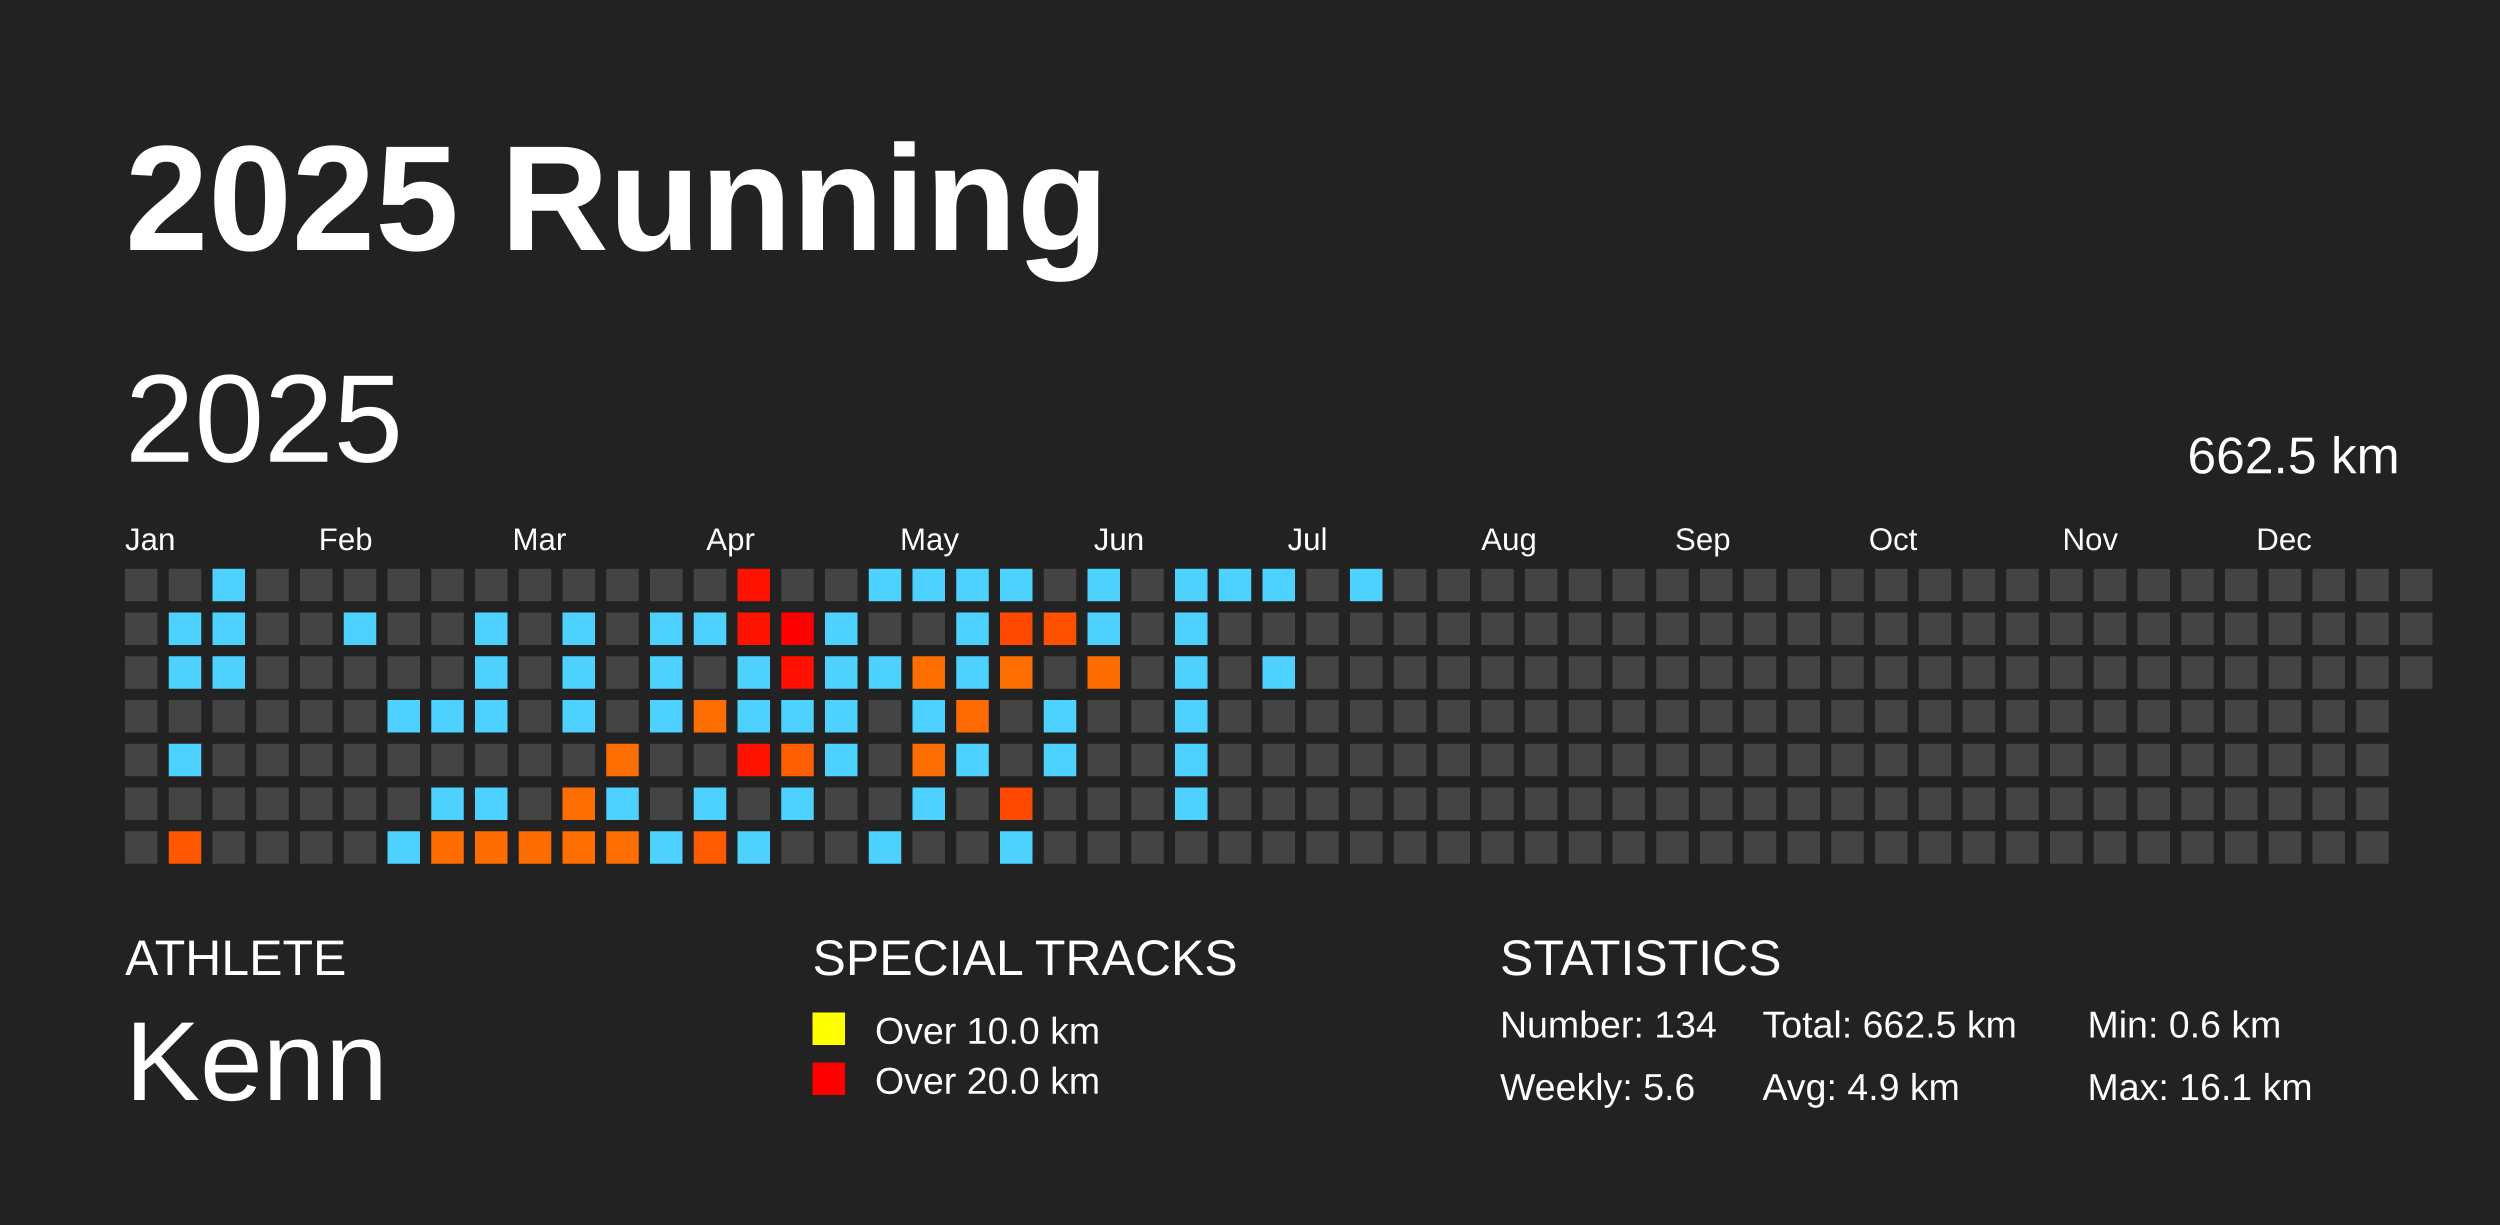
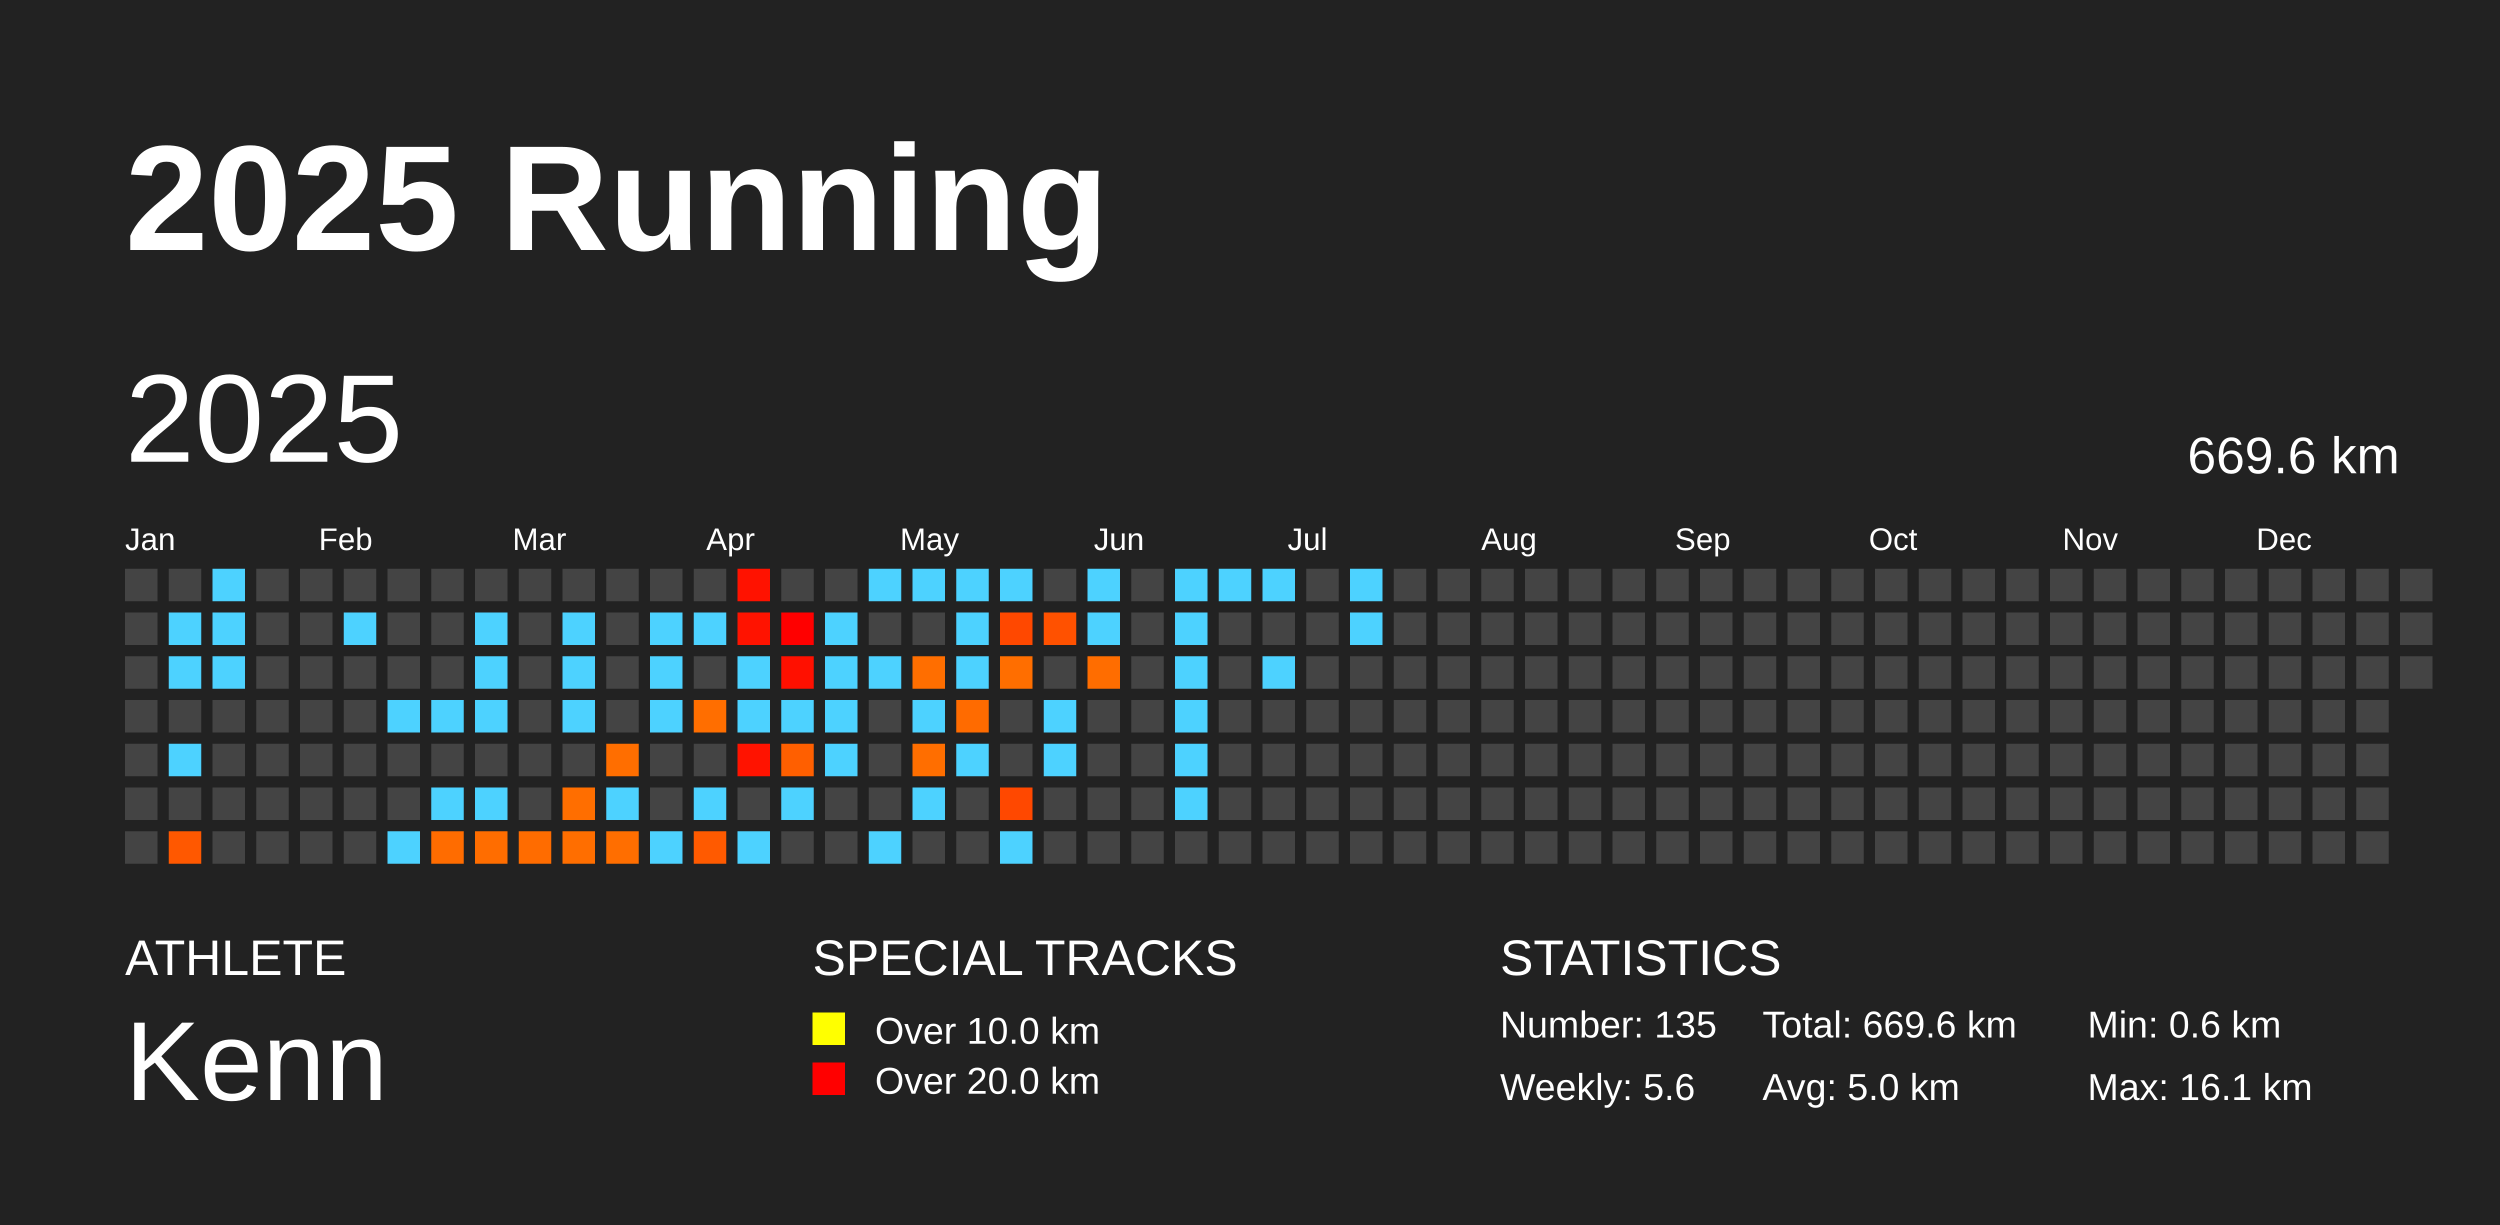
<svg xmlns="http://www.w3.org/2000/svg" baseProfile="full" height="98mm" version="1.1" viewBox="0,0,200,98" width="200mm">
  <defs />
  <rect fill="#222222" height="98" width="200" x="0" y="0" />
  <text fill="#FFFFFF" style="font-size:12px; font-family:Arial; font-weight:bold;" x="10" y="20">2025 Running</text>
  <text fill="#FFFFFF" style="font-size:4px; font-family:Arial" x="10" y="78">ATHLETE</text>
  <text fill="#FFFFFF" style="font-size:9px; font-family:Arial" x="10" y="88">Kenn</text>
  <text fill="#FFFFFF" style="font-size:4px; font-family:Arial" x="65" y="78">SPECIAL TRACKS</text>
  <rect fill="yellow" height="2.6" width="2.6" x="65" y="81" />
  <text fill="#FFFFFF" style="font-size:3px; font-family:Arial" x="70" y="83.5">Over 10.0 km</text>
  <rect fill="red" height="2.6" width="2.6" x="65" y="85" />
  <text fill="#FFFFFF" style="font-size:3px; font-family:Arial" x="70" y="87.5">Over 20.0 km</text>
  <text fill="#FFFFFF" style="font-size:4px; font-family:Arial" x="120" y="78">STATISTICS</text>
-   <text fill="#FFFFFF" style="font-size:3px; font-family:Arial" x="120" y="83">Number: 134</text>
+   <text fill="#FFFFFF" style="font-size:3px; font-family:Arial" x="120" y="83">Number: 135</text>
  <text fill="#FFFFFF" style="font-size:3px; font-family:Arial" x="120" y="88">Weekly: 5.6</text>
-   <text fill="#FFFFFF" style="font-size:3px; font-family:Arial" x="141" y="83">Total: 662.5 km</text>
-   <text fill="#FFFFFF" style="font-size:3px; font-family:Arial" x="141" y="88">Avg: 4.9 km</text>
+   <text fill="#FFFFFF" style="font-size:3px; font-family:Arial" x="141" y="83">Total: 669.6 km</text>
+   <text fill="#FFFFFF" style="font-size:3px; font-family:Arial" x="141" y="88">Avg: 5.0 km</text>
  <text fill="#FFFFFF" style="font-size:3px; font-family:Arial" x="167" y="83">Min: 0.6 km</text>
  <text fill="#FFFFFF" style="font-size:3px; font-family:Arial" x="167" y="88">Max: 16.1 km</text>
  <text dominant-baseline="hanging" fill="#FFFFFF" style="font-size:10.0px; font-family:Arial;" x="10" y="30">2025</text>
-   <text dominant-baseline="hanging" fill="#FFFFFF" style="font-size:4.125px; font-family:Arial;" x="175" y="35">662.5 km</text>
+   <text dominant-baseline="hanging" fill="#FFFFFF" style="font-size:4.125px; font-family:Arial;" x="175" y="35">669.6 km</text>
  <text fill="#FFFFFF" style="font-size:2.5px; font-family:Arial" x="10.0" y="44">Jan</text>
  <text fill="#FFFFFF" style="font-size:2.5px; font-family:Arial" x="25.5" y="44">Feb</text>
  <text fill="#FFFFFF" style="font-size:2.5px; font-family:Arial" x="41.0" y="44">Mar</text>
  <text fill="#FFFFFF" style="font-size:2.5px; font-family:Arial" x="56.5" y="44">Apr</text>
  <text fill="#FFFFFF" style="font-size:2.5px; font-family:Arial" x="72.0" y="44">May</text>
  <text fill="#FFFFFF" style="font-size:2.5px; font-family:Arial" x="87.5" y="44">Jun</text>
  <text fill="#FFFFFF" style="font-size:2.5px; font-family:Arial" x="103.0" y="44">Jul</text>
  <text fill="#FFFFFF" style="font-size:2.5px; font-family:Arial" x="118.5" y="44">Aug</text>
  <text fill="#FFFFFF" style="font-size:2.5px; font-family:Arial" x="134.0" y="44">Sep</text>
  <text fill="#FFFFFF" style="font-size:2.5px; font-family:Arial" x="149.5" y="44">Oct</text>
  <text fill="#FFFFFF" style="font-size:2.5px; font-family:Arial" x="165.0" y="44">Nov</text>
  <text fill="#FFFFFF" style="font-size:2.5px; font-family:Arial" x="180.5" y="44">Dec</text>
  <rect fill="#444444" height="2.6" width="2.6" x="10.0" y="45.5" />
  <rect fill="#444444" height="2.6" width="2.6" x="10.0" y="49.0" />
  <rect fill="#444444" height="2.6" width="2.6" x="10.0" y="52.5" />
  <rect fill="#444444" height="2.6" width="2.6" x="10.0" y="56.0" />
  <rect fill="#444444" height="2.6" width="2.6" x="10.0" y="59.5" />
  <rect fill="#444444" height="2.6" width="2.6" x="10.0" y="63.0" />
  <rect fill="#444444" height="2.6" width="2.6" x="10.0" y="66.5" />
  <rect fill="#444444" height="2.6" width="2.6" x="13.5" y="45.5" />
  <rect fill="#4dd2ff" height="2.6" width="2.6" x="13.5" y="49.0" />
  <rect fill="#4dd2ff" height="2.6" width="2.6" x="13.5" y="52.5" />
  <rect fill="#444444" height="2.6" width="2.6" x="13.5" y="56.0" />
  <rect fill="#4dd2ff" height="2.6" width="2.6" x="13.5" y="59.5" />
  <rect fill="#444444" height="2.6" width="2.6" x="13.5" y="63.0" />
  <rect fill="#ff5800" height="2.6" width="2.6" x="13.5" y="66.5" />
  <rect fill="#4dd2ff" height="2.6" width="2.6" x="17.0" y="45.5" />
  <rect fill="#4dd2ff" height="2.6" width="2.6" x="17.0" y="49.0" />
  <rect fill="#4dd2ff" height="2.6" width="2.6" x="17.0" y="52.5" />
  <rect fill="#444444" height="2.6" width="2.6" x="17.0" y="56.0" />
  <rect fill="#444444" height="2.6" width="2.6" x="17.0" y="59.5" />
  <rect fill="#444444" height="2.6" width="2.6" x="17.0" y="63.0" />
  <rect fill="#444444" height="2.6" width="2.6" x="17.0" y="66.5" />
  <rect fill="#444444" height="2.6" width="2.6" x="20.5" y="45.5" />
  <rect fill="#444444" height="2.6" width="2.6" x="20.5" y="49.0" />
  <rect fill="#444444" height="2.6" width="2.6" x="20.5" y="52.5" />
  <rect fill="#444444" height="2.6" width="2.6" x="20.5" y="56.0" />
  <rect fill="#444444" height="2.6" width="2.6" x="20.5" y="59.5" />
  <rect fill="#444444" height="2.6" width="2.6" x="20.5" y="63.0" />
  <rect fill="#444444" height="2.6" width="2.6" x="20.5" y="66.5" />
  <rect fill="#444444" height="2.6" width="2.6" x="24.0" y="45.5" />
  <rect fill="#444444" height="2.6" width="2.6" x="24.0" y="49.0" />
  <rect fill="#444444" height="2.6" width="2.6" x="24.0" y="52.5" />
  <rect fill="#444444" height="2.6" width="2.6" x="24.0" y="56.0" />
  <rect fill="#444444" height="2.6" width="2.6" x="24.0" y="59.5" />
  <rect fill="#444444" height="2.6" width="2.6" x="24.0" y="63.0" />
  <rect fill="#444444" height="2.6" width="2.6" x="24.0" y="66.5" />
  <rect fill="#444444" height="2.6" width="2.6" x="27.5" y="45.5" />
  <rect fill="#4dd2ff" height="2.6" width="2.6" x="27.5" y="49.0" />
  <rect fill="#444444" height="2.6" width="2.6" x="27.5" y="52.5" />
  <rect fill="#444444" height="2.6" width="2.6" x="27.5" y="56.0" />
  <rect fill="#444444" height="2.6" width="2.6" x="27.5" y="59.5" />
  <rect fill="#444444" height="2.6" width="2.6" x="27.5" y="63.0" />
  <rect fill="#444444" height="2.6" width="2.6" x="27.5" y="66.5" />
  <rect fill="#444444" height="2.6" width="2.6" x="31.0" y="45.5" />
  <rect fill="#444444" height="2.6" width="2.6" x="31.0" y="49.0" />
  <rect fill="#444444" height="2.6" width="2.6" x="31.0" y="52.5" />
  <rect fill="#4dd2ff" height="2.6" width="2.6" x="31.0" y="56.0" />
  <rect fill="#444444" height="2.6" width="2.6" x="31.0" y="59.5" />
  <rect fill="#444444" height="2.6" width="2.6" x="31.0" y="63.0" />
  <rect fill="#4dd2ff" height="2.6" width="2.6" x="31.0" y="66.5" />
  <rect fill="#444444" height="2.6" width="2.6" x="34.5" y="45.5" />
  <rect fill="#444444" height="2.6" width="2.6" x="34.5" y="49.0" />
  <rect fill="#444444" height="2.6" width="2.6" x="34.5" y="52.5" />
  <rect fill="#4dd2ff" height="2.6" width="2.6" x="34.5" y="56.0" />
  <rect fill="#444444" height="2.6" width="2.6" x="34.5" y="59.5" />
  <rect fill="#4dd2ff" height="2.6" width="2.6" x="34.5" y="63.0" />
  <rect fill="#ff6c00" height="2.6" width="2.6" x="34.5" y="66.5" />
  <rect fill="#444444" height="2.6" width="2.6" x="38.0" y="45.5" />
  <rect fill="#4dd2ff" height="2.6" width="2.6" x="38.0" y="49.0" />
  <rect fill="#4dd2ff" height="2.6" width="2.6" x="38.0" y="52.5" />
  <rect fill="#4dd2ff" height="2.6" width="2.6" x="38.0" y="56.0" />
  <rect fill="#444444" height="2.6" width="2.6" x="38.0" y="59.5" />
  <rect fill="#4dd2ff" height="2.6" width="2.6" x="38.0" y="63.0" />
  <rect fill="#ff6d00" height="2.6" width="2.6" x="38.0" y="66.5" />
  <rect fill="#444444" height="2.6" width="2.6" x="41.5" y="45.5" />
  <rect fill="#444444" height="2.6" width="2.6" x="41.5" y="49.0" />
  <rect fill="#444444" height="2.6" width="2.6" x="41.5" y="52.5" />
  <rect fill="#444444" height="2.6" width="2.6" x="41.5" y="56.0" />
  <rect fill="#444444" height="2.6" width="2.6" x="41.5" y="59.5" />
  <rect fill="#444444" height="2.6" width="2.6" x="41.5" y="63.0" />
  <rect fill="#ff6c00" height="2.6" width="2.6" x="41.5" y="66.5" />
  <rect fill="#444444" height="2.6" width="2.6" x="45.0" y="45.5" />
  <rect fill="#4dd2ff" height="2.6" width="2.6" x="45.0" y="49.0" />
  <rect fill="#4dd2ff" height="2.6" width="2.6" x="45.0" y="52.5" />
  <rect fill="#4dd2ff" height="2.6" width="2.6" x="45.0" y="56.0" />
  <rect fill="#444444" height="2.6" width="2.6" x="45.0" y="59.5" />
  <rect fill="#ff6e00" height="2.6" width="2.6" x="45.0" y="63.0" />
  <rect fill="#ff6e00" height="2.6" width="2.6" x="45.0" y="66.5" />
  <rect fill="#444444" height="2.6" width="2.6" x="48.5" y="45.5" />
  <rect fill="#444444" height="2.6" width="2.6" x="48.5" y="49.0" />
  <rect fill="#444444" height="2.6" width="2.6" x="48.5" y="52.5" />
  <rect fill="#444444" height="2.6" width="2.6" x="48.5" y="56.0" />
  <rect fill="#ff6e00" height="2.6" width="2.6" x="48.5" y="59.5" />
  <rect fill="#4dd2ff" height="2.6" width="2.6" x="48.5" y="63.0" />
  <rect fill="#ff6e00" height="2.6" width="2.6" x="48.5" y="66.5" />
  <rect fill="#444444" height="2.6" width="2.6" x="52.0" y="45.5" />
  <rect fill="#4dd2ff" height="2.6" width="2.6" x="52.0" y="49.0" />
  <rect fill="#4dd2ff" height="2.6" width="2.6" x="52.0" y="52.5" />
  <rect fill="#4dd2ff" height="2.6" width="2.6" x="52.0" y="56.0" />
  <rect fill="#444444" height="2.6" width="2.6" x="52.0" y="59.5" />
  <rect fill="#444444" height="2.6" width="2.6" x="52.0" y="63.0" />
  <rect fill="#4dd2ff" height="2.6" width="2.6" x="52.0" y="66.5" />
  <rect fill="#444444" height="2.6" width="2.6" x="55.5" y="45.5" />
  <rect fill="#4dd2ff" height="2.6" width="2.6" x="55.5" y="49.0" />
  <rect fill="#444444" height="2.6" width="2.6" x="55.5" y="52.5" />
  <rect fill="#ff6e00" height="2.6" width="2.6" x="55.5" y="56.0" />
  <rect fill="#444444" height="2.6" width="2.6" x="55.5" y="59.5" />
  <rect fill="#4dd2ff" height="2.6" width="2.6" x="55.5" y="63.0" />
  <rect fill="#ff5a00" height="2.6" width="2.6" x="55.5" y="66.5" />
  <rect fill="#ff1200" height="2.6" width="2.6" x="59.0" y="45.5" />
  <rect fill="#ff1300" height="2.6" width="2.6" x="59.0" y="49.0" />
  <rect fill="#4dd2ff" height="2.6" width="2.6" x="59.0" y="52.5" />
  <rect fill="#4dd2ff" height="2.6" width="2.6" x="59.0" y="56.0" />
  <rect fill="#ff1300" height="2.6" width="2.6" x="59.0" y="59.5" />
  <rect fill="#444444" height="2.6" width="2.6" x="59.0" y="63.0" />
  <rect fill="#4dd2ff" height="2.6" width="2.6" x="59.0" y="66.5" />
  <rect fill="#444444" height="2.6" width="2.6" x="62.5" y="45.5" />
  <rect fill="#ff0000" height="2.6" width="2.6" x="62.5" y="49.0" />
  <rect fill="#ff1000" height="2.6" width="2.6" x="62.5" y="52.5" />
  <rect fill="#4dd2ff" height="2.6" width="2.6" x="62.5" y="56.0" />
  <rect fill="#ff5f00" height="2.6" width="2.6" x="62.5" y="59.5" />
  <rect fill="#4dd2ff" height="2.6" width="2.6" x="62.5" y="63.0" />
  <rect fill="#444444" height="2.6" width="2.6" x="62.5" y="66.5" />
  <rect fill="#444444" height="2.6" width="2.6" x="66.0" y="45.5" />
  <rect fill="#4dd2ff" height="2.6" width="2.6" x="66.0" y="49.0" />
  <rect fill="#4dd2ff" height="2.6" width="2.6" x="66.0" y="52.5" />
  <rect fill="#4dd2ff" height="2.6" width="2.6" x="66.0" y="56.0" />
  <rect fill="#4dd2ff" height="2.6" width="2.6" x="66.0" y="59.5" />
  <rect fill="#444444" height="2.6" width="2.6" x="66.0" y="63.0" />
  <rect fill="#444444" height="2.6" width="2.6" x="66.0" y="66.5" />
  <rect fill="#4dd2ff" height="2.6" width="2.6" x="69.5" y="45.5" />
  <rect fill="#444444" height="2.6" width="2.6" x="69.5" y="49.0" />
  <rect fill="#4dd2ff" height="2.6" width="2.6" x="69.5" y="52.5" />
  <rect fill="#444444" height="2.6" width="2.6" x="69.5" y="56.0" />
  <rect fill="#444444" height="2.6" width="2.6" x="69.5" y="59.5" />
  <rect fill="#444444" height="2.6" width="2.6" x="69.5" y="63.0" />
  <rect fill="#4dd2ff" height="2.6" width="2.6" x="69.5" y="66.5" />
  <rect fill="#4dd2ff" height="2.6" width="2.6" x="73.0" y="45.5" />
  <rect fill="#444444" height="2.6" width="2.6" x="73.0" y="49.0" />
  <rect fill="#ff6e00" height="2.6" width="2.6" x="73.0" y="52.5" />
  <rect fill="#4dd2ff" height="2.6" width="2.6" x="73.0" y="56.0" />
  <rect fill="#ff6e00" height="2.6" width="2.6" x="73.0" y="59.5" />
  <rect fill="#4dd2ff" height="2.6" width="2.6" x="73.0" y="63.0" />
  <rect fill="#444444" height="2.6" width="2.6" x="73.0" y="66.5" />
  <rect fill="#4dd2ff" height="2.6" width="2.6" x="76.5" y="45.5" />
  <rect fill="#4dd2ff" height="2.6" width="2.6" x="76.5" y="49.0" />
  <rect fill="#4dd2ff" height="2.6" width="2.6" x="76.5" y="52.5" />
  <rect fill="#ff6b00" height="2.6" width="2.6" x="76.5" y="56.0" />
  <rect fill="#4dd2ff" height="2.6" width="2.6" x="76.5" y="59.5" />
  <rect fill="#444444" height="2.6" width="2.6" x="76.5" y="63.0" />
  <rect fill="#444444" height="2.6" width="2.6" x="76.5" y="66.5" />
  <rect fill="#4dd2ff" height="2.6" width="2.6" x="80.0" y="45.5" />
  <rect fill="#ff4800" height="2.6" width="2.6" x="80.0" y="49.0" />
  <rect fill="#ff6e00" height="2.6" width="2.6" x="80.0" y="52.5" />
  <rect fill="#444444" height="2.6" width="2.6" x="80.0" y="56.0" />
  <rect fill="#444444" height="2.6" width="2.6" x="80.0" y="59.5" />
  <rect fill="#ff4800" height="2.6" width="2.6" x="80.0" y="63.0" />
  <rect fill="#4dd2ff" height="2.6" width="2.6" x="80.0" y="66.5" />
  <rect fill="#444444" height="2.6" width="2.6" x="83.5" y="45.5" />
  <rect fill="#ff5100" height="2.6" width="2.6" x="83.5" y="49.0" />
  <rect fill="#444444" height="2.6" width="2.6" x="83.5" y="52.5" />
  <rect fill="#4dd2ff" height="2.6" width="2.6" x="83.5" y="56.0" />
  <rect fill="#4dd2ff" height="2.6" width="2.6" x="83.5" y="59.5" />
  <rect fill="#444444" height="2.6" width="2.6" x="83.5" y="63.0" />
  <rect fill="#444444" height="2.6" width="2.6" x="83.5" y="66.5" />
  <rect fill="#4dd2ff" height="2.6" width="2.6" x="87.0" y="45.5" />
  <rect fill="#4dd2ff" height="2.6" width="2.6" x="87.0" y="49.0" />
  <rect fill="#ff6d00" height="2.6" width="2.6" x="87.0" y="52.5" />
  <rect fill="#444444" height="2.6" width="2.6" x="87.0" y="56.0" />
  <rect fill="#444444" height="2.6" width="2.6" x="87.0" y="59.5" />
  <rect fill="#444444" height="2.6" width="2.6" x="87.0" y="63.0" />
  <rect fill="#444444" height="2.6" width="2.6" x="87.0" y="66.5" />
  <rect fill="#444444" height="2.6" width="2.6" x="90.5" y="45.5" />
  <rect fill="#444444" height="2.6" width="2.6" x="90.5" y="49.0" />
  <rect fill="#444444" height="2.6" width="2.6" x="90.5" y="52.5" />
  <rect fill="#444444" height="2.6" width="2.6" x="90.5" y="56.0" />
  <rect fill="#444444" height="2.6" width="2.6" x="90.5" y="59.5" />
  <rect fill="#444444" height="2.6" width="2.6" x="90.5" y="63.0" />
  <rect fill="#444444" height="2.6" width="2.6" x="90.5" y="66.5" />
  <rect fill="#4dd2ff" height="2.6" width="2.6" x="94.0" y="45.5" />
  <rect fill="#4dd2ff" height="2.6" width="2.6" x="94.0" y="49.0" />
  <rect fill="#4dd2ff" height="2.6" width="2.6" x="94.0" y="52.5" />
  <rect fill="#4dd2ff" height="2.6" width="2.6" x="94.0" y="56.0" />
  <rect fill="#4dd2ff" height="2.6" width="2.6" x="94.0" y="59.5" />
  <rect fill="#4dd2ff" height="2.6" width="2.6" x="94.0" y="63.0" />
  <rect fill="#444444" height="2.6" width="2.6" x="94.0" y="66.5" />
  <rect fill="#4dd2ff" height="2.6" width="2.6" x="97.5" y="45.5" />
  <rect fill="#444444" height="2.6" width="2.6" x="97.5" y="49.0" />
  <rect fill="#444444" height="2.6" width="2.6" x="97.5" y="52.5" />
  <rect fill="#444444" height="2.6" width="2.6" x="97.5" y="56.0" />
  <rect fill="#444444" height="2.6" width="2.6" x="97.5" y="59.5" />
  <rect fill="#444444" height="2.6" width="2.6" x="97.5" y="63.0" />
  <rect fill="#444444" height="2.6" width="2.6" x="97.5" y="66.5" />
  <rect fill="#4dd2ff" height="2.6" width="2.6" x="101.0" y="45.5" />
  <rect fill="#444444" height="2.6" width="2.6" x="101.0" y="49.0" />
  <rect fill="#4dd2ff" height="2.6" width="2.6" x="101.0" y="52.5" />
  <rect fill="#444444" height="2.6" width="2.6" x="101.0" y="56.0" />
  <rect fill="#444444" height="2.6" width="2.6" x="101.0" y="59.5" />
  <rect fill="#444444" height="2.6" width="2.6" x="101.0" y="63.0" />
  <rect fill="#444444" height="2.6" width="2.6" x="101.0" y="66.5" />
  <rect fill="#444444" height="2.6" width="2.6" x="104.5" y="45.5" />
  <rect fill="#444444" height="2.6" width="2.6" x="104.5" y="49.0" />
  <rect fill="#444444" height="2.6" width="2.6" x="104.5" y="52.5" />
  <rect fill="#444444" height="2.6" width="2.6" x="104.5" y="56.0" />
  <rect fill="#444444" height="2.6" width="2.6" x="104.5" y="59.5" />
  <rect fill="#444444" height="2.6" width="2.6" x="104.5" y="63.0" />
  <rect fill="#444444" height="2.6" width="2.6" x="104.5" y="66.5" />
  <rect fill="#4dd2ff" height="2.6" width="2.6" x="108.0" y="45.5" />
-   <rect fill="#444444" height="2.6" width="2.6" x="108.0" y="49.0" />
+   <rect fill="#4dd2ff" height="2.6" width="2.6" x="108.0" y="49.0" />
  <rect fill="#444444" height="2.6" width="2.6" x="108.0" y="52.5" />
  <rect fill="#444444" height="2.6" width="2.6" x="108.0" y="56.0" />
  <rect fill="#444444" height="2.6" width="2.6" x="108.0" y="59.5" />
  <rect fill="#444444" height="2.6" width="2.6" x="108.0" y="63.0" />
  <rect fill="#444444" height="2.6" width="2.6" x="108.0" y="66.5" />
  <rect fill="#444444" height="2.6" width="2.6" x="111.5" y="45.5" />
  <rect fill="#444444" height="2.6" width="2.6" x="111.5" y="49.0" />
  <rect fill="#444444" height="2.6" width="2.6" x="111.5" y="52.5" />
  <rect fill="#444444" height="2.6" width="2.6" x="111.5" y="56.0" />
  <rect fill="#444444" height="2.6" width="2.6" x="111.5" y="59.5" />
  <rect fill="#444444" height="2.6" width="2.6" x="111.5" y="63.0" />
  <rect fill="#444444" height="2.6" width="2.6" x="111.5" y="66.5" />
  <rect fill="#444444" height="2.6" width="2.6" x="115.0" y="45.5" />
  <rect fill="#444444" height="2.6" width="2.6" x="115.0" y="49.0" />
  <rect fill="#444444" height="2.6" width="2.6" x="115.0" y="52.5" />
  <rect fill="#444444" height="2.6" width="2.6" x="115.0" y="56.0" />
  <rect fill="#444444" height="2.6" width="2.6" x="115.0" y="59.5" />
  <rect fill="#444444" height="2.6" width="2.6" x="115.0" y="63.0" />
  <rect fill="#444444" height="2.6" width="2.6" x="115.0" y="66.5" />
  <rect fill="#444444" height="2.6" width="2.6" x="118.5" y="45.5" />
  <rect fill="#444444" height="2.6" width="2.6" x="118.5" y="49.0" />
  <rect fill="#444444" height="2.6" width="2.6" x="118.5" y="52.5" />
  <rect fill="#444444" height="2.6" width="2.6" x="118.5" y="56.0" />
  <rect fill="#444444" height="2.6" width="2.6" x="118.5" y="59.5" />
  <rect fill="#444444" height="2.6" width="2.6" x="118.5" y="63.0" />
  <rect fill="#444444" height="2.6" width="2.6" x="118.5" y="66.5" />
  <rect fill="#444444" height="2.6" width="2.6" x="122.0" y="45.5" />
  <rect fill="#444444" height="2.6" width="2.6" x="122.0" y="49.0" />
  <rect fill="#444444" height="2.6" width="2.6" x="122.0" y="52.5" />
  <rect fill="#444444" height="2.6" width="2.6" x="122.0" y="56.0" />
  <rect fill="#444444" height="2.6" width="2.6" x="122.0" y="59.5" />
  <rect fill="#444444" height="2.6" width="2.6" x="122.0" y="63.0" />
  <rect fill="#444444" height="2.6" width="2.6" x="122.0" y="66.5" />
  <rect fill="#444444" height="2.6" width="2.6" x="125.5" y="45.5" />
  <rect fill="#444444" height="2.6" width="2.6" x="125.5" y="49.0" />
  <rect fill="#444444" height="2.6" width="2.6" x="125.5" y="52.5" />
  <rect fill="#444444" height="2.6" width="2.6" x="125.5" y="56.0" />
  <rect fill="#444444" height="2.6" width="2.6" x="125.5" y="59.5" />
  <rect fill="#444444" height="2.6" width="2.6" x="125.5" y="63.0" />
  <rect fill="#444444" height="2.6" width="2.6" x="125.5" y="66.5" />
  <rect fill="#444444" height="2.6" width="2.6" x="129.0" y="45.5" />
  <rect fill="#444444" height="2.6" width="2.6" x="129.0" y="49.0" />
  <rect fill="#444444" height="2.6" width="2.6" x="129.0" y="52.5" />
  <rect fill="#444444" height="2.6" width="2.6" x="129.0" y="56.0" />
  <rect fill="#444444" height="2.6" width="2.6" x="129.0" y="59.5" />
  <rect fill="#444444" height="2.6" width="2.6" x="129.0" y="63.0" />
  <rect fill="#444444" height="2.6" width="2.6" x="129.0" y="66.5" />
  <rect fill="#444444" height="2.6" width="2.6" x="132.5" y="45.5" />
  <rect fill="#444444" height="2.6" width="2.6" x="132.5" y="49.0" />
  <rect fill="#444444" height="2.6" width="2.6" x="132.5" y="52.5" />
  <rect fill="#444444" height="2.6" width="2.6" x="132.5" y="56.0" />
  <rect fill="#444444" height="2.6" width="2.6" x="132.5" y="59.5" />
  <rect fill="#444444" height="2.6" width="2.6" x="132.5" y="63.0" />
  <rect fill="#444444" height="2.6" width="2.6" x="132.5" y="66.5" />
  <rect fill="#444444" height="2.6" width="2.6" x="136.0" y="45.5" />
  <rect fill="#444444" height="2.6" width="2.6" x="136.0" y="49.0" />
  <rect fill="#444444" height="2.6" width="2.6" x="136.0" y="52.5" />
  <rect fill="#444444" height="2.6" width="2.6" x="136.0" y="56.0" />
  <rect fill="#444444" height="2.6" width="2.6" x="136.0" y="59.5" />
  <rect fill="#444444" height="2.6" width="2.6" x="136.0" y="63.0" />
  <rect fill="#444444" height="2.6" width="2.6" x="136.0" y="66.5" />
  <rect fill="#444444" height="2.6" width="2.6" x="139.5" y="45.5" />
  <rect fill="#444444" height="2.6" width="2.6" x="139.5" y="49.0" />
  <rect fill="#444444" height="2.6" width="2.6" x="139.5" y="52.5" />
  <rect fill="#444444" height="2.6" width="2.6" x="139.5" y="56.0" />
  <rect fill="#444444" height="2.6" width="2.6" x="139.5" y="59.5" />
  <rect fill="#444444" height="2.6" width="2.6" x="139.5" y="63.0" />
  <rect fill="#444444" height="2.6" width="2.6" x="139.5" y="66.5" />
  <rect fill="#444444" height="2.6" width="2.6" x="143.0" y="45.5" />
  <rect fill="#444444" height="2.6" width="2.6" x="143.0" y="49.0" />
  <rect fill="#444444" height="2.6" width="2.6" x="143.0" y="52.5" />
  <rect fill="#444444" height="2.6" width="2.6" x="143.0" y="56.0" />
  <rect fill="#444444" height="2.6" width="2.6" x="143.0" y="59.5" />
  <rect fill="#444444" height="2.6" width="2.6" x="143.0" y="63.0" />
  <rect fill="#444444" height="2.6" width="2.6" x="143.0" y="66.5" />
  <rect fill="#444444" height="2.6" width="2.6" x="146.5" y="45.5" />
  <rect fill="#444444" height="2.6" width="2.6" x="146.5" y="49.0" />
  <rect fill="#444444" height="2.6" width="2.6" x="146.5" y="52.5" />
  <rect fill="#444444" height="2.6" width="2.6" x="146.5" y="56.0" />
  <rect fill="#444444" height="2.6" width="2.6" x="146.5" y="59.5" />
  <rect fill="#444444" height="2.6" width="2.6" x="146.5" y="63.0" />
  <rect fill="#444444" height="2.6" width="2.6" x="146.5" y="66.5" />
  <rect fill="#444444" height="2.6" width="2.6" x="150.0" y="45.5" />
  <rect fill="#444444" height="2.6" width="2.6" x="150.0" y="49.0" />
  <rect fill="#444444" height="2.6" width="2.6" x="150.0" y="52.5" />
  <rect fill="#444444" height="2.6" width="2.6" x="150.0" y="56.0" />
  <rect fill="#444444" height="2.6" width="2.6" x="150.0" y="59.5" />
  <rect fill="#444444" height="2.6" width="2.6" x="150.0" y="63.0" />
  <rect fill="#444444" height="2.6" width="2.6" x="150.0" y="66.5" />
  <rect fill="#444444" height="2.6" width="2.6" x="153.5" y="45.5" />
  <rect fill="#444444" height="2.6" width="2.6" x="153.5" y="49.0" />
  <rect fill="#444444" height="2.6" width="2.6" x="153.5" y="52.5" />
  <rect fill="#444444" height="2.6" width="2.6" x="153.5" y="56.0" />
  <rect fill="#444444" height="2.6" width="2.6" x="153.5" y="59.5" />
  <rect fill="#444444" height="2.6" width="2.6" x="153.5" y="63.0" />
  <rect fill="#444444" height="2.6" width="2.6" x="153.5" y="66.5" />
  <rect fill="#444444" height="2.6" width="2.6" x="157.0" y="45.5" />
  <rect fill="#444444" height="2.6" width="2.6" x="157.0" y="49.0" />
  <rect fill="#444444" height="2.6" width="2.6" x="157.0" y="52.5" />
  <rect fill="#444444" height="2.6" width="2.6" x="157.0" y="56.0" />
  <rect fill="#444444" height="2.6" width="2.6" x="157.0" y="59.5" />
  <rect fill="#444444" height="2.6" width="2.6" x="157.0" y="63.0" />
  <rect fill="#444444" height="2.6" width="2.6" x="157.0" y="66.5" />
  <rect fill="#444444" height="2.6" width="2.6" x="160.5" y="45.5" />
  <rect fill="#444444" height="2.6" width="2.6" x="160.5" y="49.0" />
  <rect fill="#444444" height="2.6" width="2.6" x="160.5" y="52.5" />
  <rect fill="#444444" height="2.6" width="2.6" x="160.5" y="56.0" />
  <rect fill="#444444" height="2.6" width="2.6" x="160.5" y="59.5" />
  <rect fill="#444444" height="2.6" width="2.6" x="160.5" y="63.0" />
  <rect fill="#444444" height="2.6" width="2.6" x="160.5" y="66.5" />
  <rect fill="#444444" height="2.6" width="2.6" x="164.0" y="45.5" />
  <rect fill="#444444" height="2.6" width="2.6" x="164.0" y="49.0" />
  <rect fill="#444444" height="2.6" width="2.6" x="164.0" y="52.5" />
  <rect fill="#444444" height="2.6" width="2.6" x="164.0" y="56.0" />
  <rect fill="#444444" height="2.6" width="2.6" x="164.0" y="59.5" />
  <rect fill="#444444" height="2.6" width="2.6" x="164.0" y="63.0" />
  <rect fill="#444444" height="2.6" width="2.6" x="164.0" y="66.5" />
  <rect fill="#444444" height="2.6" width="2.6" x="167.5" y="45.5" />
  <rect fill="#444444" height="2.6" width="2.6" x="167.5" y="49.0" />
  <rect fill="#444444" height="2.6" width="2.6" x="167.5" y="52.5" />
  <rect fill="#444444" height="2.6" width="2.6" x="167.5" y="56.0" />
  <rect fill="#444444" height="2.6" width="2.6" x="167.5" y="59.5" />
  <rect fill="#444444" height="2.6" width="2.6" x="167.5" y="63.0" />
  <rect fill="#444444" height="2.6" width="2.6" x="167.5" y="66.5" />
  <rect fill="#444444" height="2.6" width="2.6" x="171.0" y="45.5" />
  <rect fill="#444444" height="2.6" width="2.6" x="171.0" y="49.0" />
  <rect fill="#444444" height="2.6" width="2.6" x="171.0" y="52.5" />
  <rect fill="#444444" height="2.6" width="2.6" x="171.0" y="56.0" />
  <rect fill="#444444" height="2.6" width="2.6" x="171.0" y="59.5" />
  <rect fill="#444444" height="2.6" width="2.6" x="171.0" y="63.0" />
  <rect fill="#444444" height="2.6" width="2.6" x="171.0" y="66.5" />
  <rect fill="#444444" height="2.6" width="2.6" x="174.5" y="45.5" />
  <rect fill="#444444" height="2.6" width="2.6" x="174.5" y="49.0" />
  <rect fill="#444444" height="2.6" width="2.6" x="174.5" y="52.5" />
  <rect fill="#444444" height="2.6" width="2.6" x="174.5" y="56.0" />
  <rect fill="#444444" height="2.6" width="2.6" x="174.5" y="59.5" />
  <rect fill="#444444" height="2.6" width="2.6" x="174.5" y="63.0" />
  <rect fill="#444444" height="2.6" width="2.6" x="174.5" y="66.5" />
  <rect fill="#444444" height="2.6" width="2.6" x="178.0" y="45.5" />
  <rect fill="#444444" height="2.6" width="2.6" x="178.0" y="49.0" />
  <rect fill="#444444" height="2.6" width="2.6" x="178.0" y="52.5" />
  <rect fill="#444444" height="2.6" width="2.6" x="178.0" y="56.0" />
  <rect fill="#444444" height="2.6" width="2.6" x="178.0" y="59.5" />
  <rect fill="#444444" height="2.6" width="2.6" x="178.0" y="63.0" />
  <rect fill="#444444" height="2.6" width="2.6" x="178.0" y="66.5" />
  <rect fill="#444444" height="2.6" width="2.6" x="181.5" y="45.5" />
  <rect fill="#444444" height="2.6" width="2.6" x="181.5" y="49.0" />
  <rect fill="#444444" height="2.6" width="2.6" x="181.5" y="52.5" />
  <rect fill="#444444" height="2.6" width="2.6" x="181.5" y="56.0" />
  <rect fill="#444444" height="2.6" width="2.6" x="181.5" y="59.5" />
  <rect fill="#444444" height="2.6" width="2.6" x="181.5" y="63.0" />
  <rect fill="#444444" height="2.6" width="2.6" x="181.5" y="66.5" />
  <rect fill="#444444" height="2.6" width="2.6" x="185.0" y="45.5" />
  <rect fill="#444444" height="2.6" width="2.6" x="185.0" y="49.0" />
  <rect fill="#444444" height="2.6" width="2.6" x="185.0" y="52.5" />
  <rect fill="#444444" height="2.6" width="2.6" x="185.0" y="56.0" />
  <rect fill="#444444" height="2.6" width="2.6" x="185.0" y="59.5" />
  <rect fill="#444444" height="2.6" width="2.6" x="185.0" y="63.0" />
  <rect fill="#444444" height="2.6" width="2.6" x="185.0" y="66.5" />
  <rect fill="#444444" height="2.6" width="2.6" x="188.5" y="45.5" />
  <rect fill="#444444" height="2.6" width="2.6" x="188.5" y="49.0" />
  <rect fill="#444444" height="2.6" width="2.6" x="188.5" y="52.5" />
  <rect fill="#444444" height="2.6" width="2.6" x="188.5" y="56.0" />
  <rect fill="#444444" height="2.6" width="2.6" x="188.5" y="59.5" />
  <rect fill="#444444" height="2.6" width="2.6" x="188.5" y="63.0" />
  <rect fill="#444444" height="2.6" width="2.6" x="188.5" y="66.5" />
  <rect fill="#444444" height="2.6" width="2.6" x="192.0" y="45.5" />
  <rect fill="#444444" height="2.6" width="2.6" x="192.0" y="49.0" />
  <rect fill="#444444" height="2.6" width="2.6" x="192.0" y="52.5" />
</svg>
